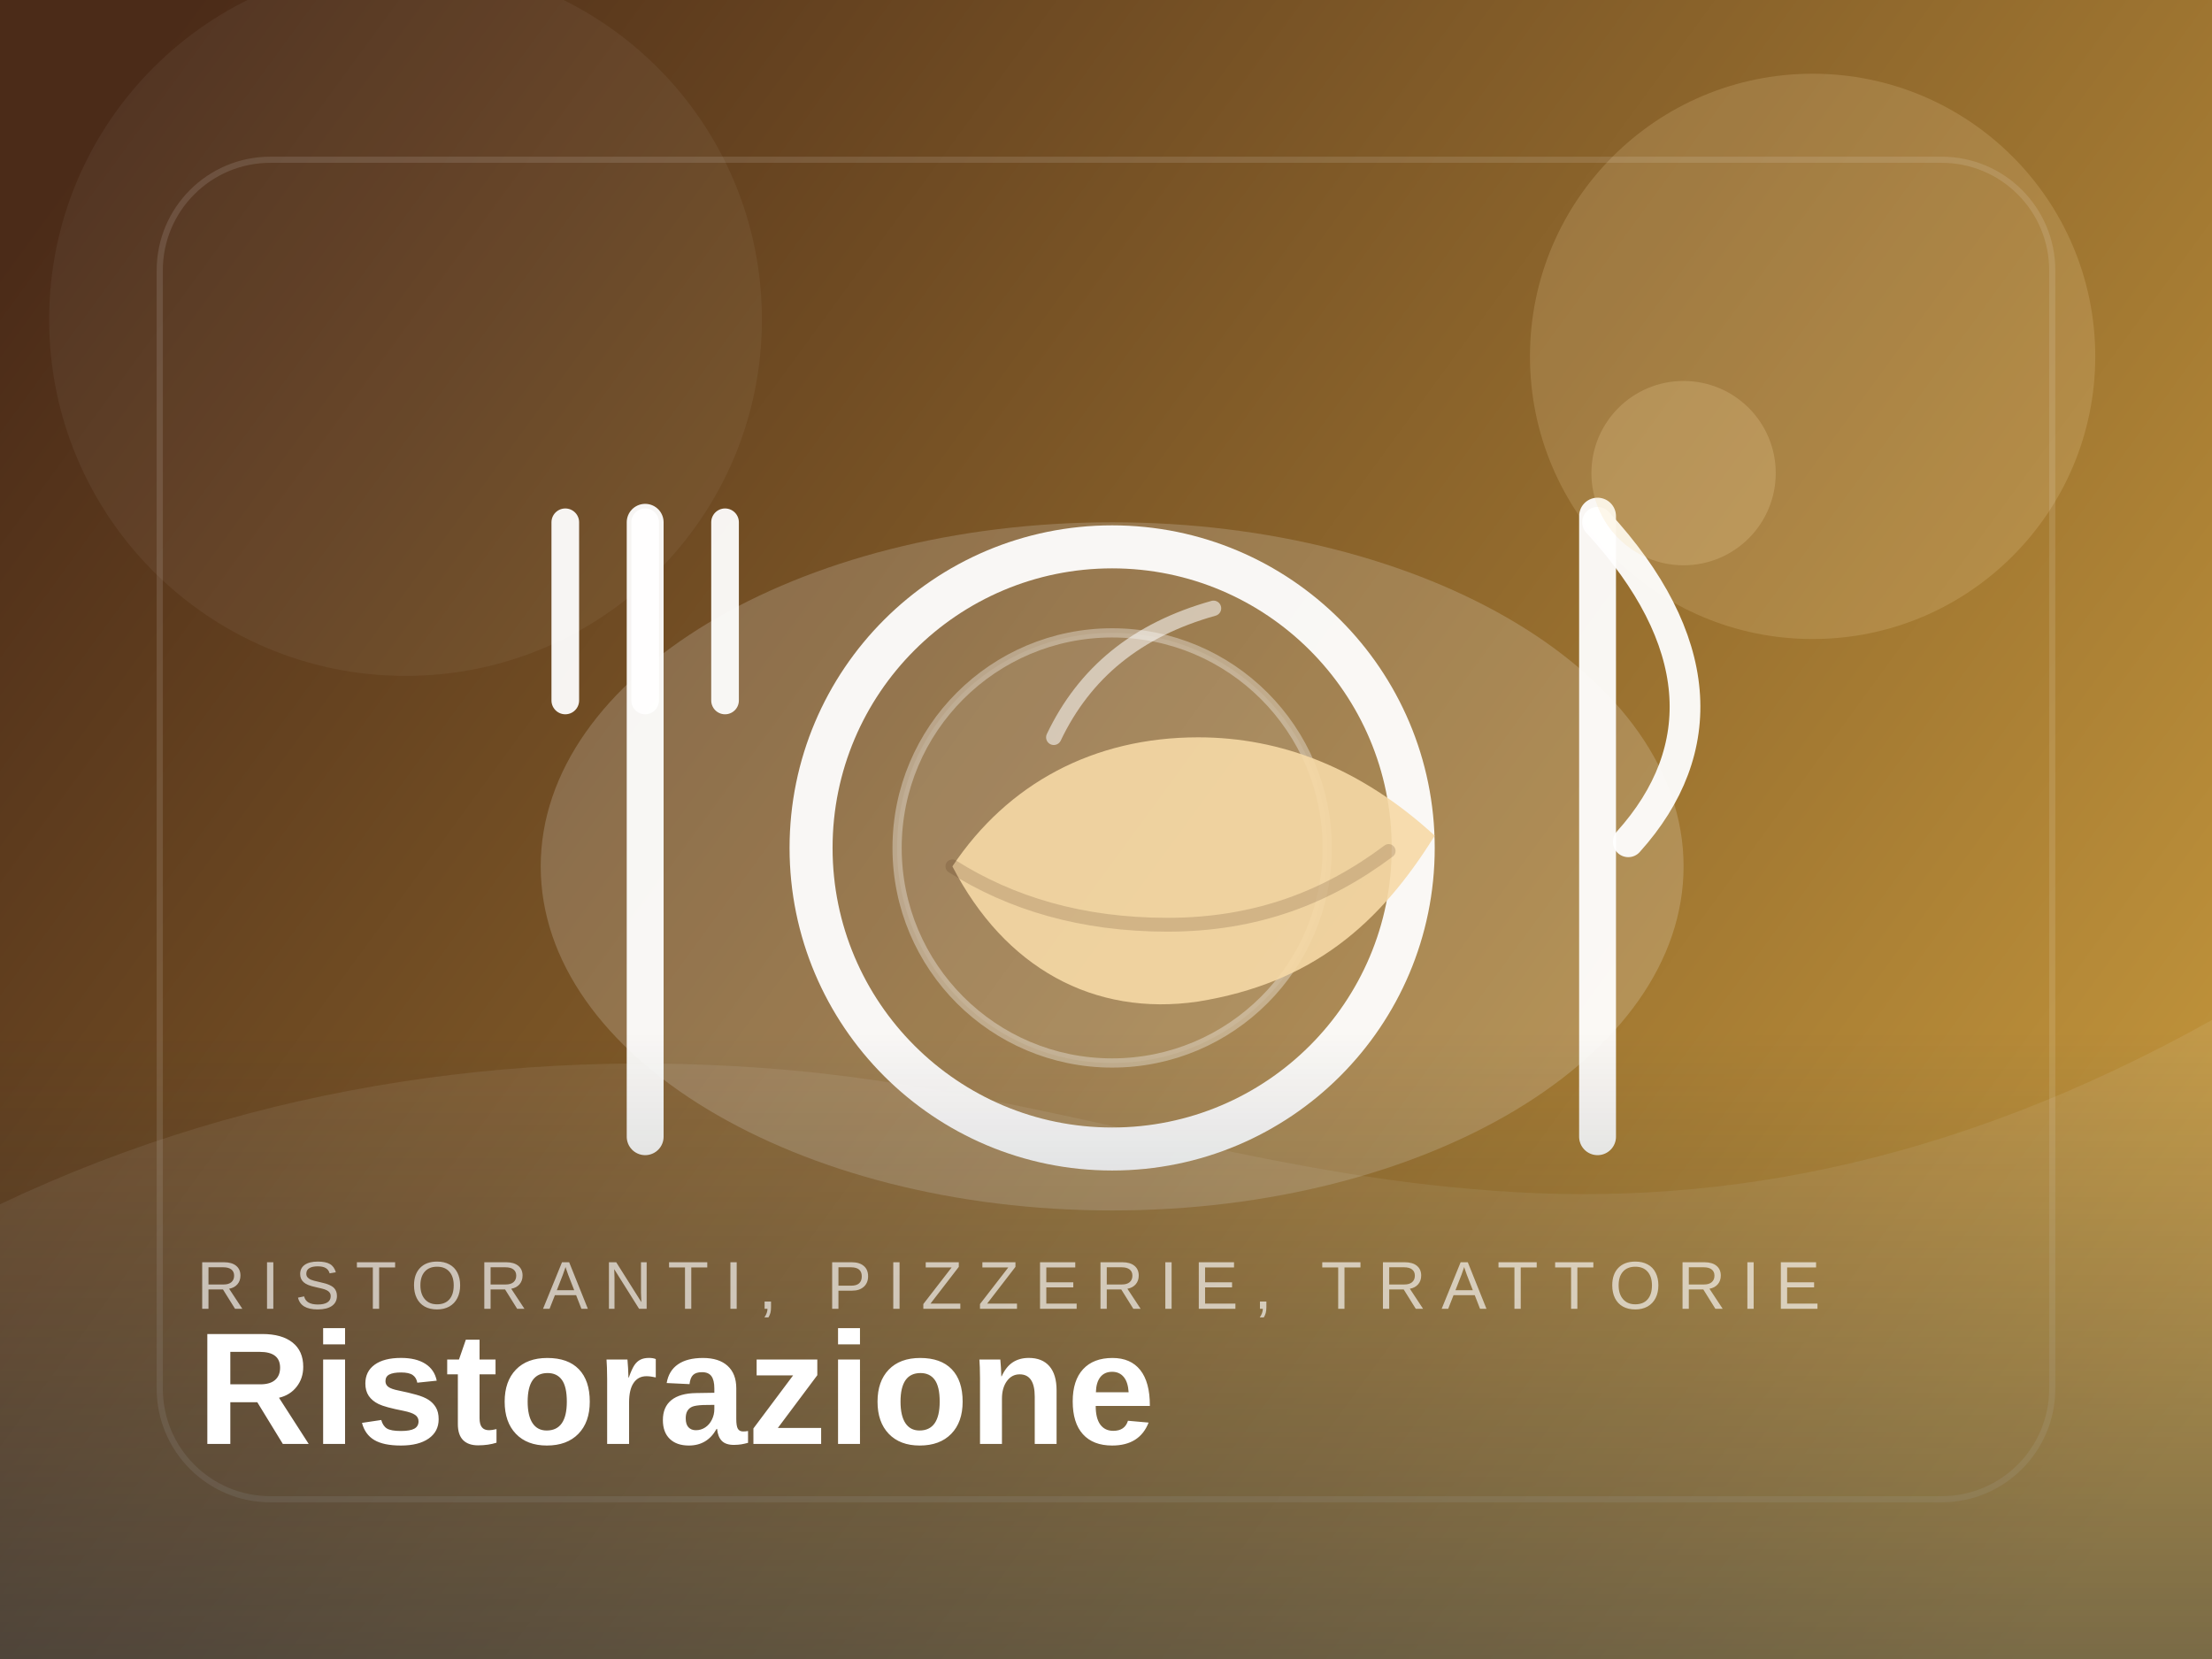
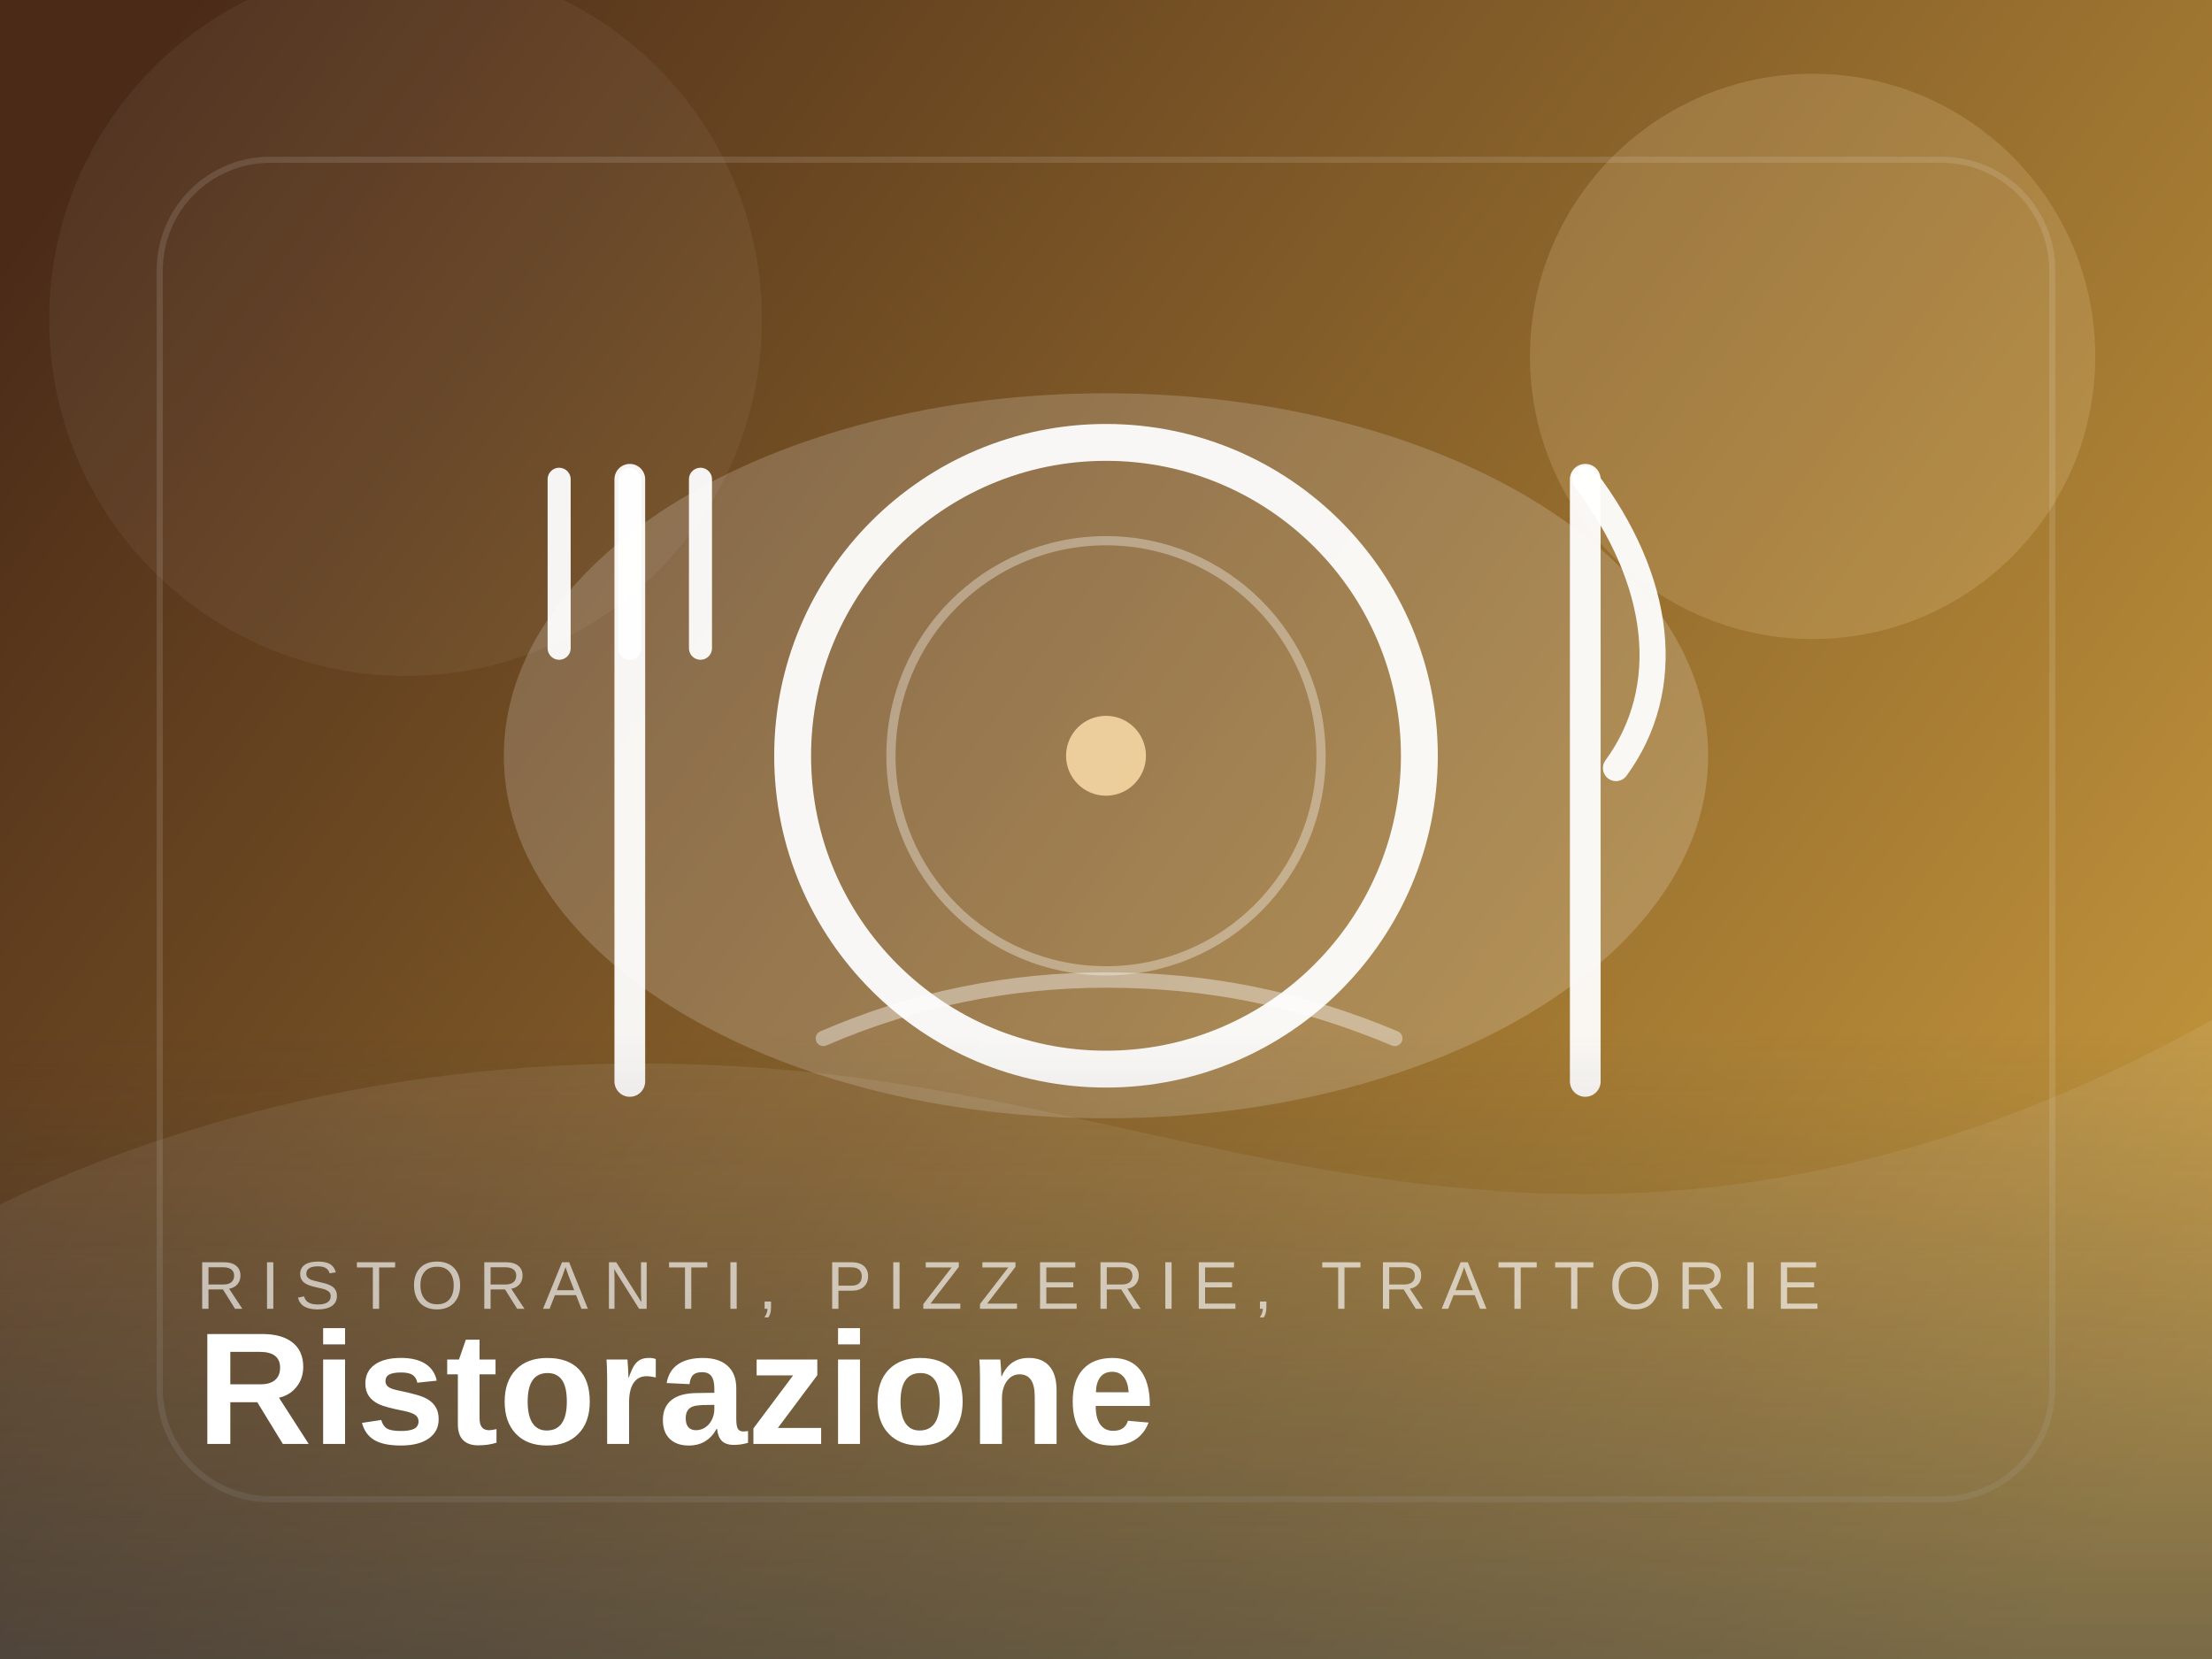
<svg xmlns="http://www.w3.org/2000/svg" viewBox="0 0 720 540" fill="none">
  <rect width="720" height="540" fill="url(#bg)" />
  <circle cx="590" cy="116" r="92" fill="#F6D9A6" opacity="0.18" />
  <circle cx="132" cy="104" r="116" fill="#FFFFFF" opacity="0.05" />
  <path d="M0 392C84 352 176 340 264 349C339 357 406 381 479 387C555 394 634 380 720 332V540H0V392Z" fill="rgba(255,255,255,0.08)" />
-   <ellipse cx="362" cy="282" rx="186" ry="112" fill="rgba(255,255,255,0.18)" />
-   <circle cx="362" cy="276" r="98" fill="none" stroke="rgba(255,255,255,0.94)" stroke-width="14" />
-   <circle cx="362" cy="276" r="70" fill="rgba(255,255,255,0.08)" stroke="rgba(255,255,255,0.34)" stroke-width="3" />
-   <path d="M210 170V370" stroke="rgba(255,255,255,0.94)" stroke-width="12" stroke-linecap="round" />
-   <path d="M184 170V228" stroke="rgba(255,255,255,0.94)" stroke-width="9" stroke-linecap="round" />
-   <path d="M210 170V228" stroke="rgba(255,255,255,0.94)" stroke-width="9" stroke-linecap="round" />
-   <path d="M236 170V228" stroke="rgba(255,255,255,0.94)" stroke-width="9" stroke-linecap="round" />
-   <path d="M520 168V370" stroke="rgba(255,255,255,0.94)" stroke-width="12" stroke-linecap="round" />
-   <path d="M520 170C555 208 557 244 530 274" fill="none" stroke="rgba(255,255,255,0.94)" stroke-width="10" stroke-linecap="round" />
-   <path d="M310 282C328 255 356 240 390 240C417 240 443 250 467 272C449 301 427 320 390 326C356 331 327 315 310 282Z" fill="#F6D9A6" opacity="0.9" />
-   <path d="M310 282C329 294 352 301 380 301C409 301 432 292 452 277" fill="none" stroke="#4B2B18" stroke-width="4.5" stroke-linecap="round" opacity="0.18" />
-   <path d="M343 240C353 219 370 205 395 198" fill="none" stroke="rgba(255,255,255,0.55)" stroke-width="5" stroke-linecap="round" />
-   <circle cx="548" cy="154" r="30" fill="#F6D9A6" opacity="0.22" />
+   <ellipse cx="360" cy="246" rx="196" ry="118" fill="rgba(255,255,255,0.18)" />
+   <circle cx="360" cy="246" r="102" fill="none" stroke="rgba(255,255,255,0.94)" stroke-width="12" />
+   <circle cx="360" cy="246" r="70" fill="none" stroke="rgba(255,255,255,0.34)" stroke-width="3" />
+   <path d="M205 156V352" stroke="rgba(255,255,255,0.94)" stroke-width="10" stroke-linecap="round" />
+   <path d="M182 156V211" stroke="rgba(255,255,255,0.94)" stroke-width="7.5" stroke-linecap="round" />
+   <path d="M205 156V211" stroke="rgba(255,255,255,0.94)" stroke-width="7.5" stroke-linecap="round" />
+   <path d="M228 156V211" stroke="rgba(255,255,255,0.94)" stroke-width="7.5" stroke-linecap="round" />
+   <path d="M516 156V352" stroke="rgba(255,255,255,0.94)" stroke-width="10" stroke-linecap="round" />
+   <path d="M516 156C541 189 545 224 526 250" fill="none" stroke="rgba(255,255,255,0.94)" stroke-width="8.5" stroke-linecap="round" />
+   <circle cx="360" cy="246" r="13" fill="#F6D9A6" opacity="0.88" />
+   <path d="M268 338C298 325 329 319 360 319C393 319 423 325 454 338" fill="none" stroke="rgba(255,255,255,0.4)" stroke-width="5" stroke-linecap="round" />
  <rect x="52" y="52" width="616" height="436" rx="36" stroke="rgba(255,255,255,0.12)" stroke-width="2" />
  <rect x="0" y="336" width="720" height="204" fill="url(#bottomFade)" />
  <text x="64" y="426" fill="#FFFFFF" fill-opacity="0.64" font-size="22" letter-spacing="5" font-family="Arial, sans-serif">RISTORANTI, PIZZERIE, TRATTORIE</text>
  <text x="64" y="470" fill="#FFFFFF" font-size="52" font-weight="700" font-family="Arial, sans-serif">Ristorazione</text>
  <defs>
    <linearGradient id="bg" x1="38" y1="34" x2="684" y2="506" gradientUnits="userSpaceOnUse">
      <stop stop-color="#4B2B18" />
      <stop offset="1" stop-color="#C89A3D" />
    </linearGradient>
    <linearGradient id="bottomFade" x1="360" y1="336" x2="360" y2="540" gradientUnits="userSpaceOnUse">
      <stop stop-color="rgba(16,36,63,0)" />
      <stop offset="1" stop-color="rgba(16,36,63,0.44)" />
    </linearGradient>
  </defs>
</svg>
